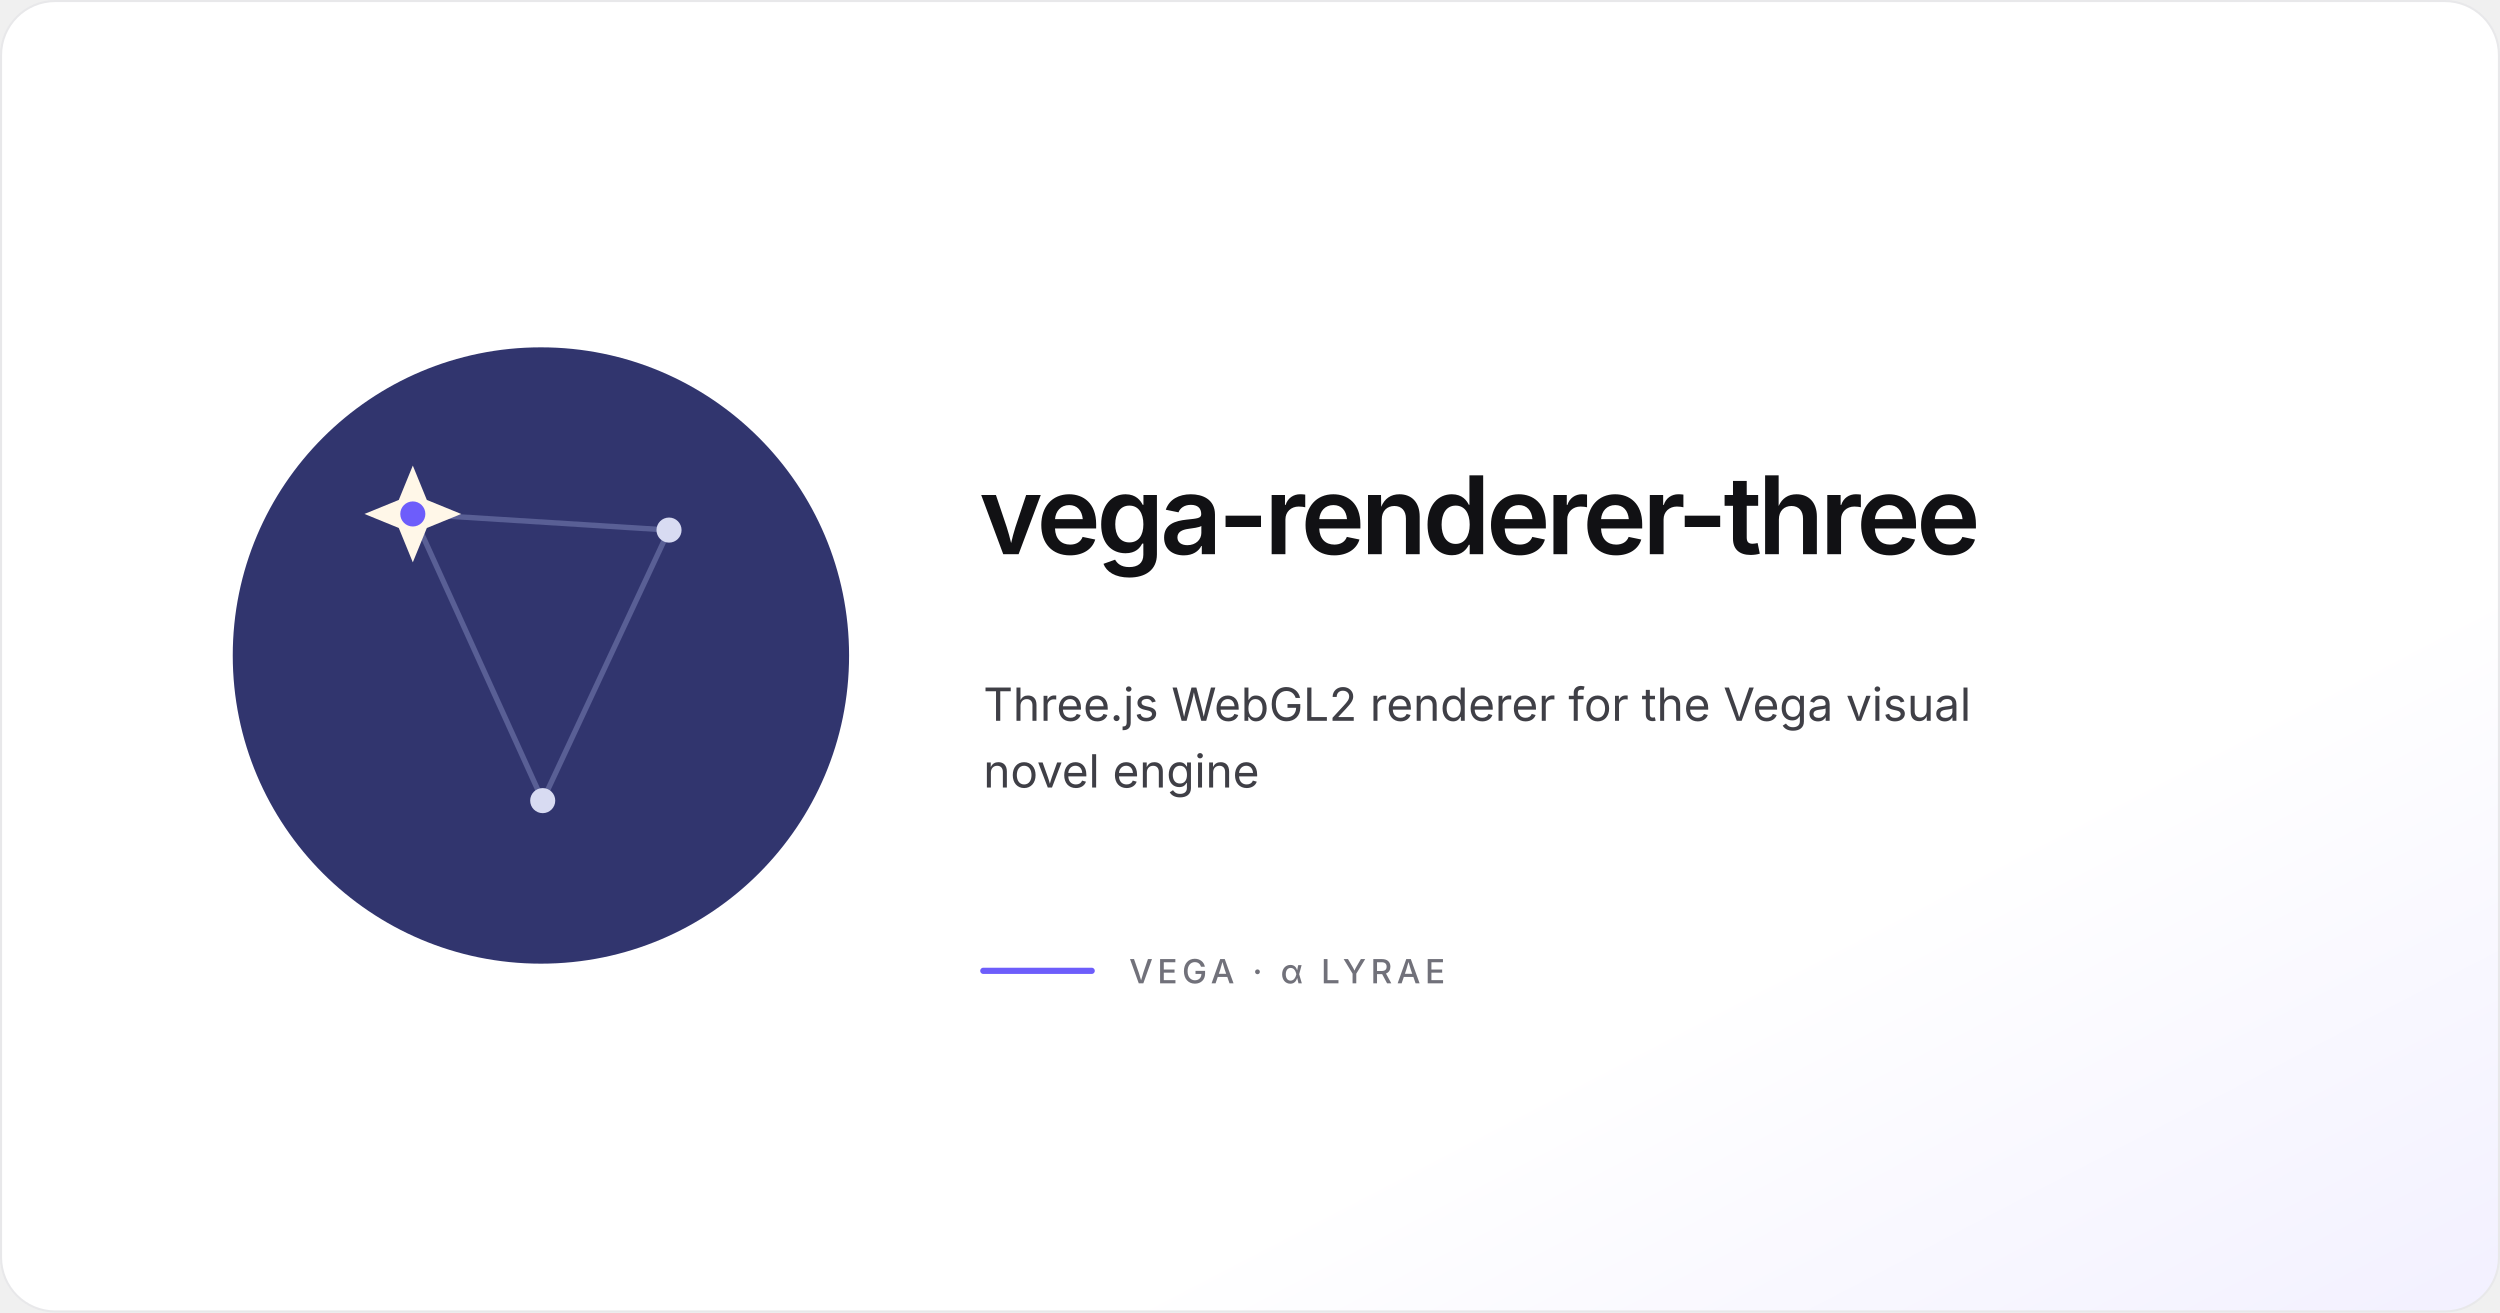
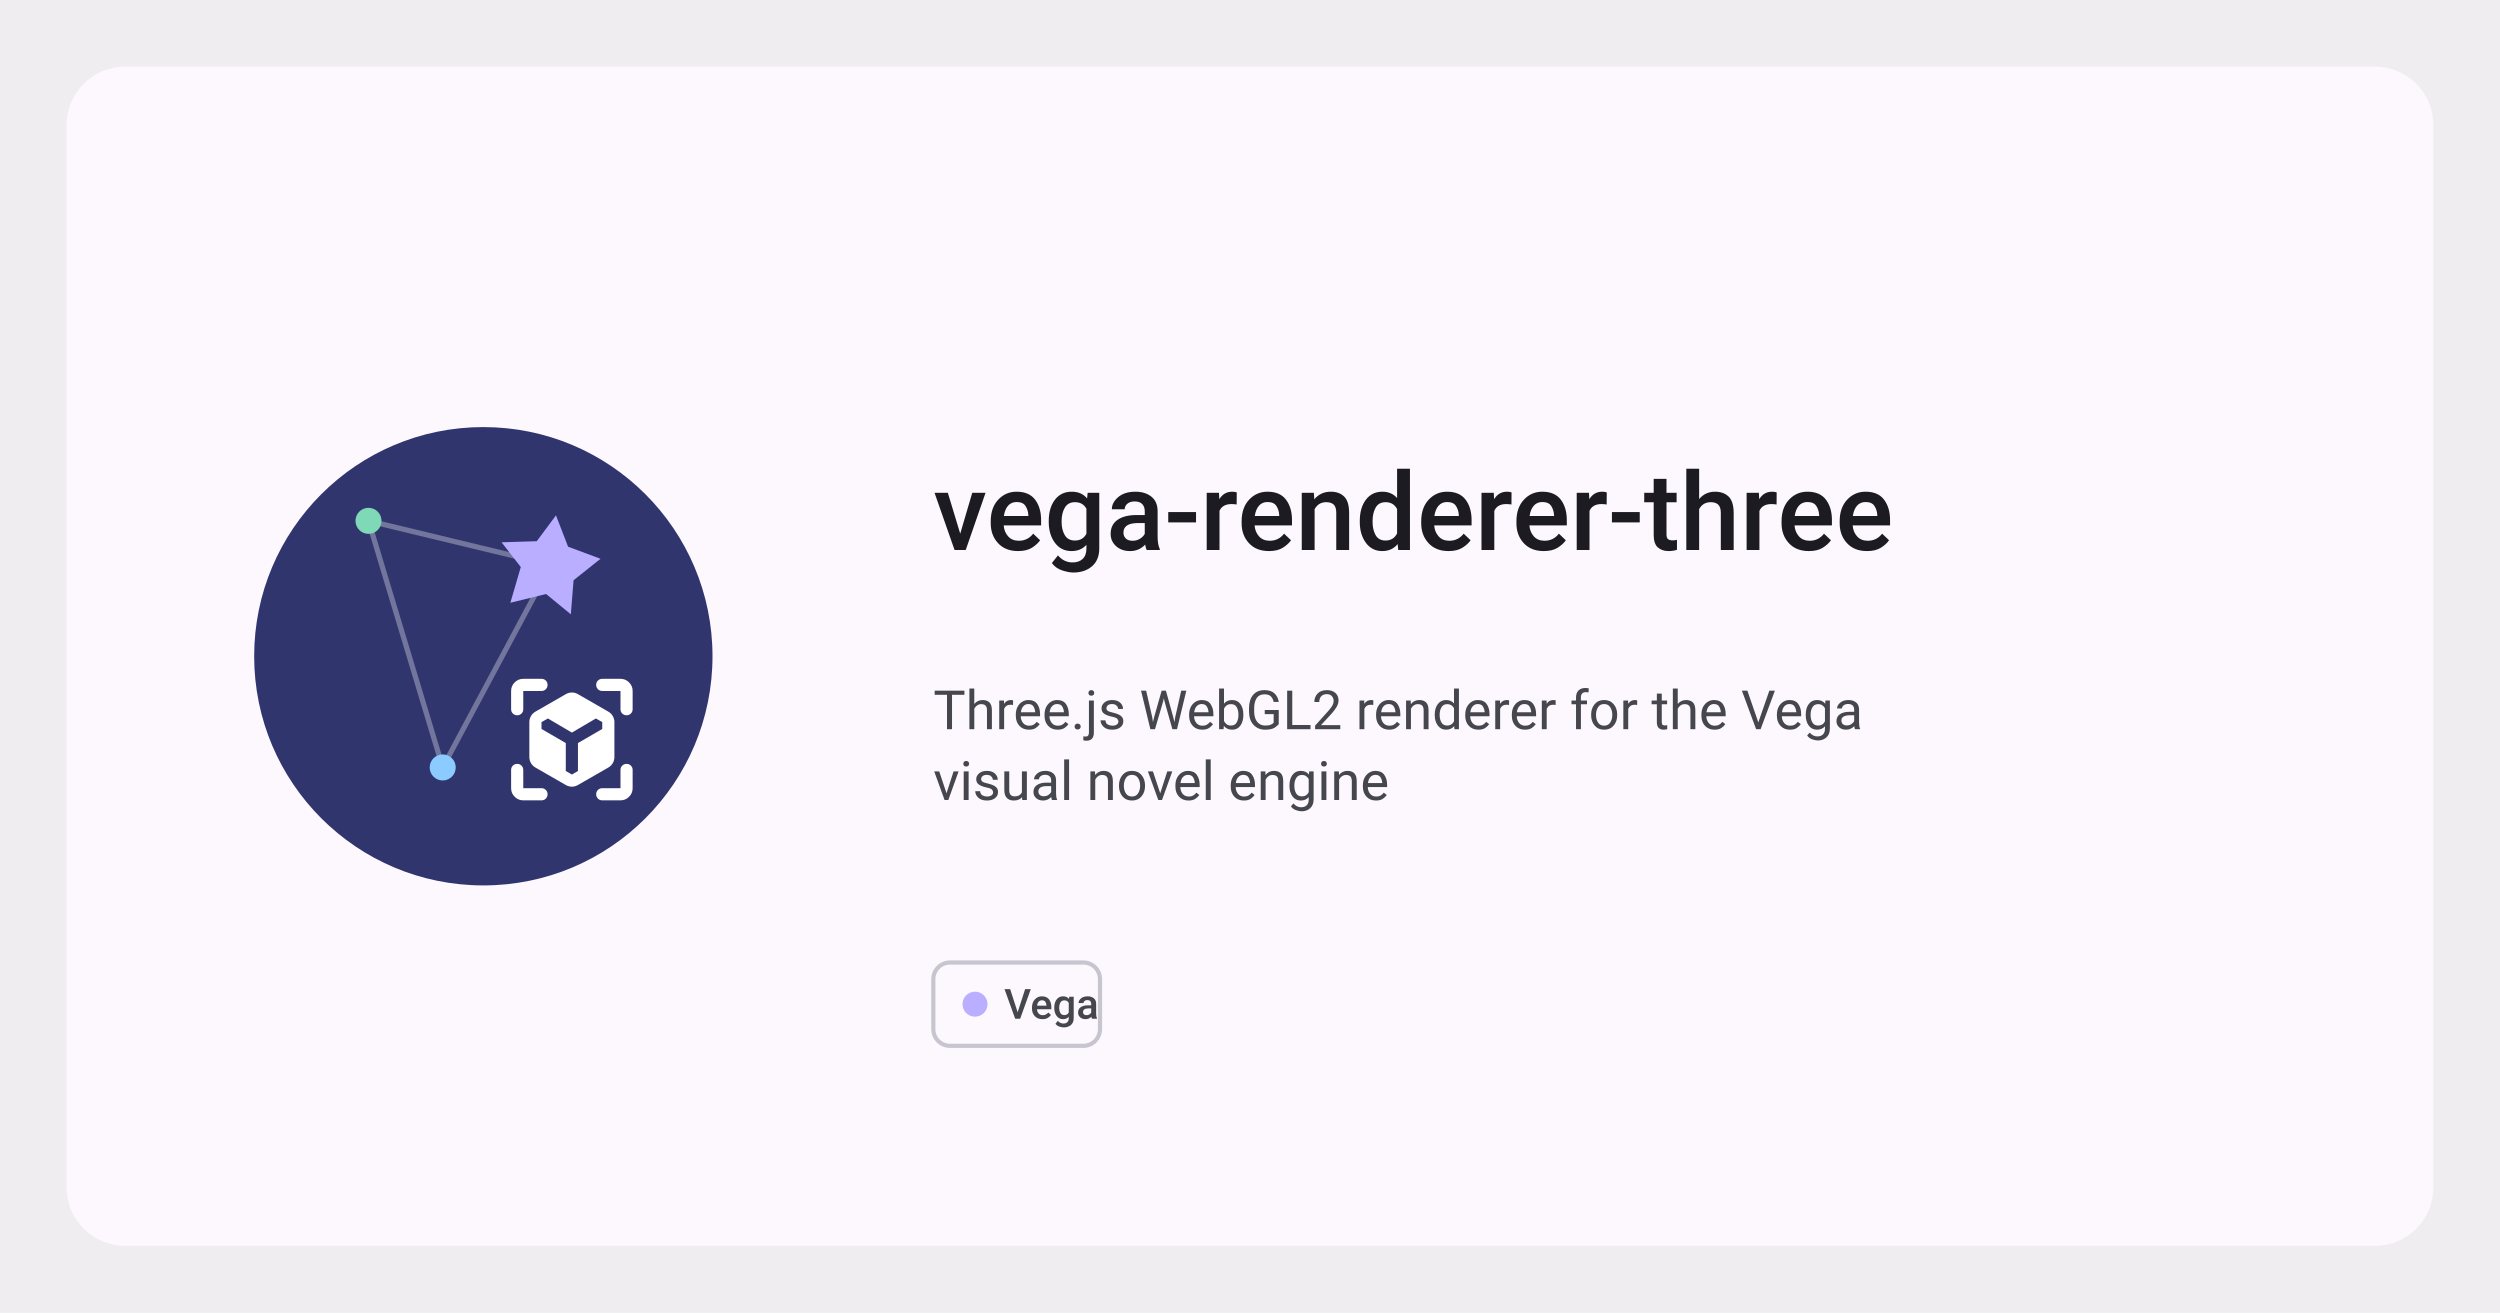
- <svg xmlns="http://www.w3.org/2000/svg" viewBox="0 0 1200 630" role="img" aria-label="vega-renderer-three">
-   <defs>
-     <linearGradient id="background" x1="0" y1="0" x2="1" y2="1">
-       <stop offset="0" stop-color="#FFFFFF" />
-       <stop offset=".72" stop-color="#FFFFFF" />
-       <stop offset="1" stop-color="#F2F0FF" />
-     </linearGradient>
-   </defs>
-   <rect x=".5" y=".5" width="1199" height="629" rx="26" fill="url(#background)" stroke="#E8E8EA" />
-   <g transform="translate(110 165) scale(.43)">
-     <circle cx="348" cy="348" r="344" fill="#31356E" />
-     <path d="M350 510L205 190L491 208Z" fill="none" stroke="#9AA2D4" stroke-width="6" opacity=".38" />
-     <path d="M205 136L220.66 174.34L259 190L220.66 205.66L205 244L189.34 205.66L151 190L189.34 174.34Z" fill="#FFF7E8" />
-     <circle cx="205" cy="190" r="14" fill="#6D5DFB" />
-     <circle cx="491" cy="208" r="14" fill="#D8DBF2" />
-     <circle cx="350" cy="510" r="14" fill="#D8DBF2" />
+ <svg xmlns="http://www.w3.org/2000/svg" viewBox="0 0 1200 630" role="img" aria-label="vega-renderer-three" font-family="Roboto, 'Noto Sans', sans-serif">
+   <rect width="1200" height="630" fill="#F0EDF1" />
+   <rect x="32" y="32" width="1136" height="566" rx="28" fill="#FCF8FD" />
+   <g transform="translate(112 195)">
+     <svg width="240" height="240" viewBox="0 0 192 192">
+       <circle cx="96" cy="96" r="88" fill="#31356E" />
+       <g stroke="#FFFFFF" stroke-opacity=".32" stroke-width="2" stroke-linecap="round">
+         <line x1="122.0" y1="60.9" x2="80.4" y2="138.7" />
+         <line x1="80.4" y1="138.7" x2="51.9" y2="44.0" />
+         <line x1="51.9" y1="44.0" x2="122.0" y2="60.9" />
+       </g>
+       <path transform="translate(88.22 -36.21) scale(0.21111)" d="M169 370L134 417L70 419L105 464L86 529L151 513L196 550L201 488L250 449L191 427Z" fill="#B9AEFF" />
+       <circle cx="80.4" cy="138.7" r="5" fill="#8CCBFF" />
+       <circle cx="51.9" cy="44.0" r="5" fill="#80D9B6" />
+       <g transform="translate(102.0 100.0) scale(2.3333)">
+         <path fill="#FFFFFF" d="M11 19.475L6 16.6q-.475-.275-.737-.737T5 14.875v-5.75q0-.525.263-.987T6 7.4l5-2.875q.475-.275 1-.275t1 .275L18 7.4q.475.275.738.738t.262.987v5.75q0 .525-.262.988T18 16.6l-5 2.875q-.475.275-1 .275t-1-.275M3 8q-.425 0-.712-.288T2 7V4q0-.825.588-1.412T4 2h3q.425 0 .713.288T8 3t-.288.713T7 4H4v3q0 .425-.288.713T3 8m1 14q-.825 0-1.412-.587T2 20v-3q0-.425.288-.712T3 16t.713.288T4 17v3h3q.425 0 .713.288T8 21t-.288.713T7 22zm16 0h-3q-.425 0-.712-.288T16 21t.288-.712T17 20h3v-3q0-.425.288-.712T21 16t.713.288T22 17v3q0 .825-.587 1.413T20 22m0-15V4h-3q-.425 0-.712-.288T16 3t.288-.712T17 2h3q.825 0 1.413.588T22 4v3q0 .425-.288.713T21 8t-.712-.288T20 7M8.05 8.525l-1.05.6v1.125l4 2.325v4.6l1 .575l1-.575v-4.6l4-2.325V9.125l-1.05-.6L12 10.85z" />
+       </g>
+     </svg>
  </g>
-   <g transform="translate(470 196)">
-     <text x="0" y="70" fill="#111114" font-family="Inter, Helvetica Neue, Arial, sans-serif" font-size="52" font-weight="600" letter-spacing="-2">vega-renderer-three</text>
-     <text x="2" y="150" fill="#3F3F46" font-family="Inter, Helvetica Neue, Arial, sans-serif" font-size="22">Three.js WebGL2 renderer for the Vega visual</text>
-     <text x="2" y="182" fill="#3F3F46" font-family="Inter, Helvetica Neue, Arial, sans-serif" font-size="22">novel engine</text>
-     <line x1="2" y1="270" x2="54" y2="270" stroke="#6D5DFB" stroke-width="3" stroke-linecap="round" />
-     <text x="72" y="276" fill="#71717A" font-family="Inter, Helvetica Neue, Arial, sans-serif" font-size="16" font-weight="500" letter-spacing="2.2">VEGA · α LYRAE</text>
+   <g transform="translate(448 200)">
+     <text x="0" y="64" fill="#1B1B21" font-size="52" font-weight="500">vega-renderer-three</text>
+     <text x="0" y="150" fill="#46464F" font-size="26">Three.js WebGL2 renderer for the Vega</text>
+     <text x="0" y="184" fill="#46464F" font-size="26">visual novel engine</text>
+     <g transform="translate(0 262)">
+       <rect width="80" height="40" rx="8" fill="none" stroke="#C7C5D0" stroke-width="2" />
+       <circle cx="20" cy="20" r="6" fill="#B9AEFF" />
+       <text x="34" y="27" fill="#46464F" font-size="20" font-weight="500">Vega</text>
+     </g>
  </g>
</svg>
